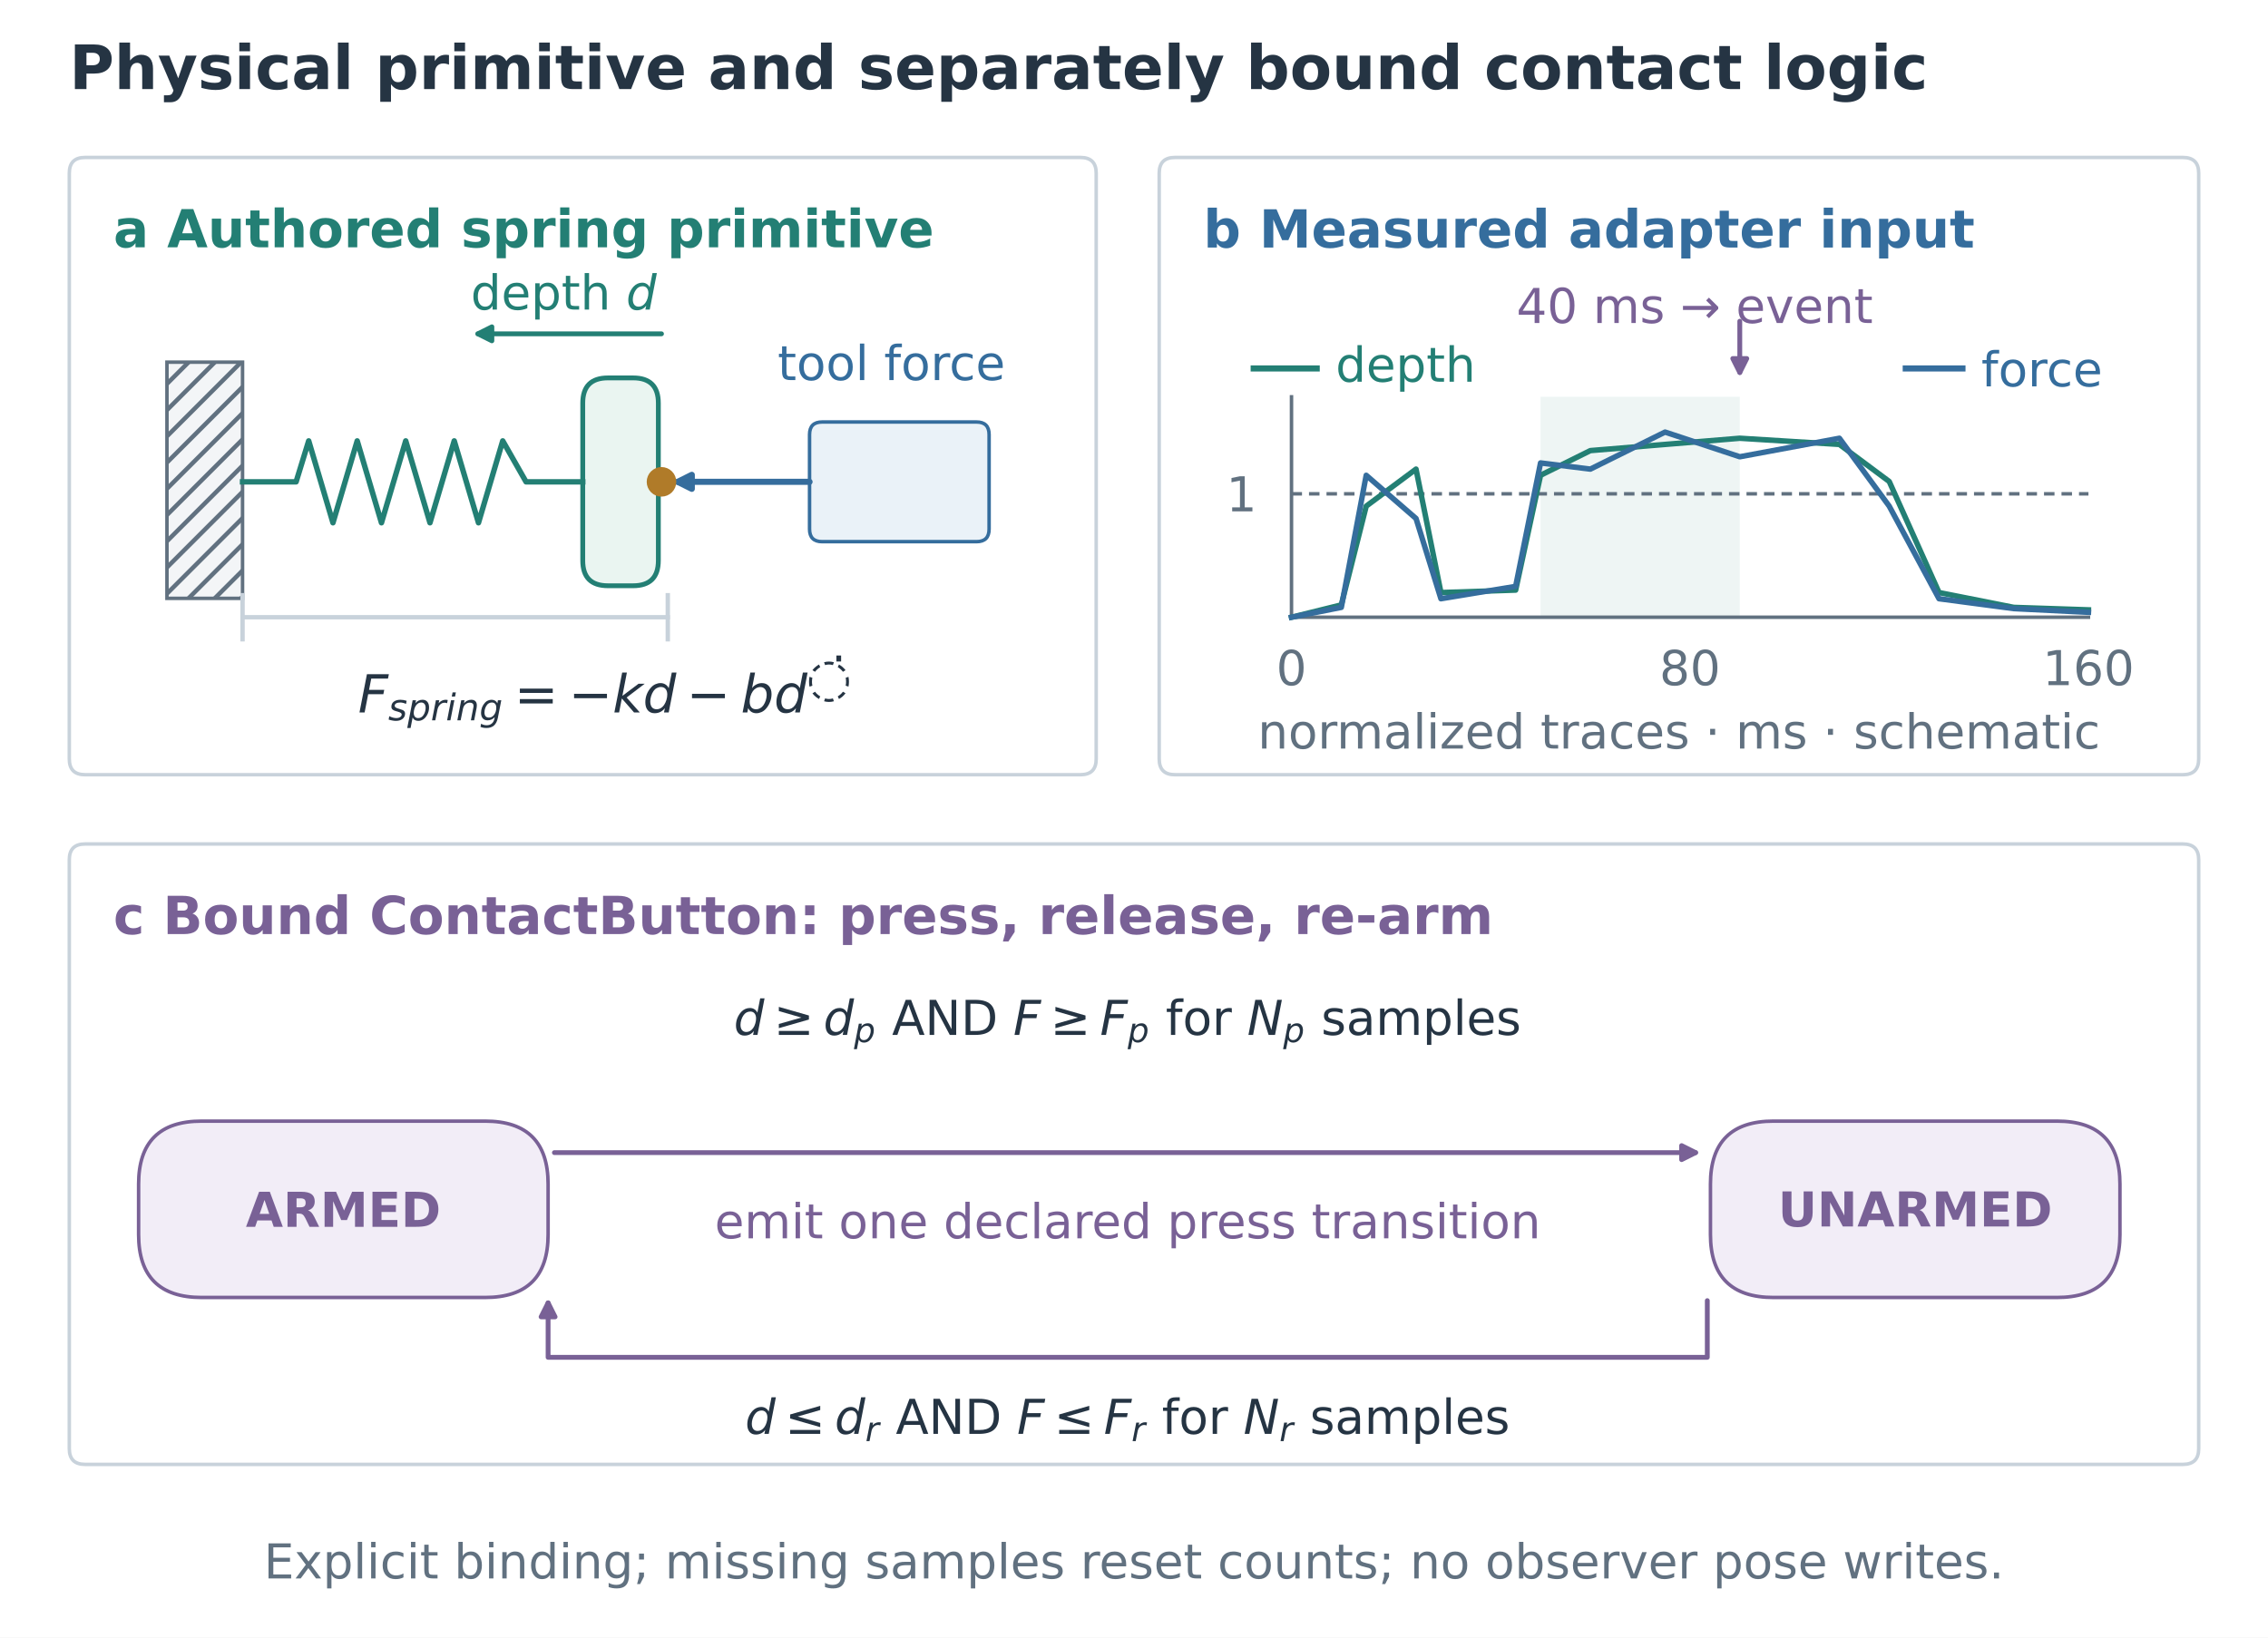
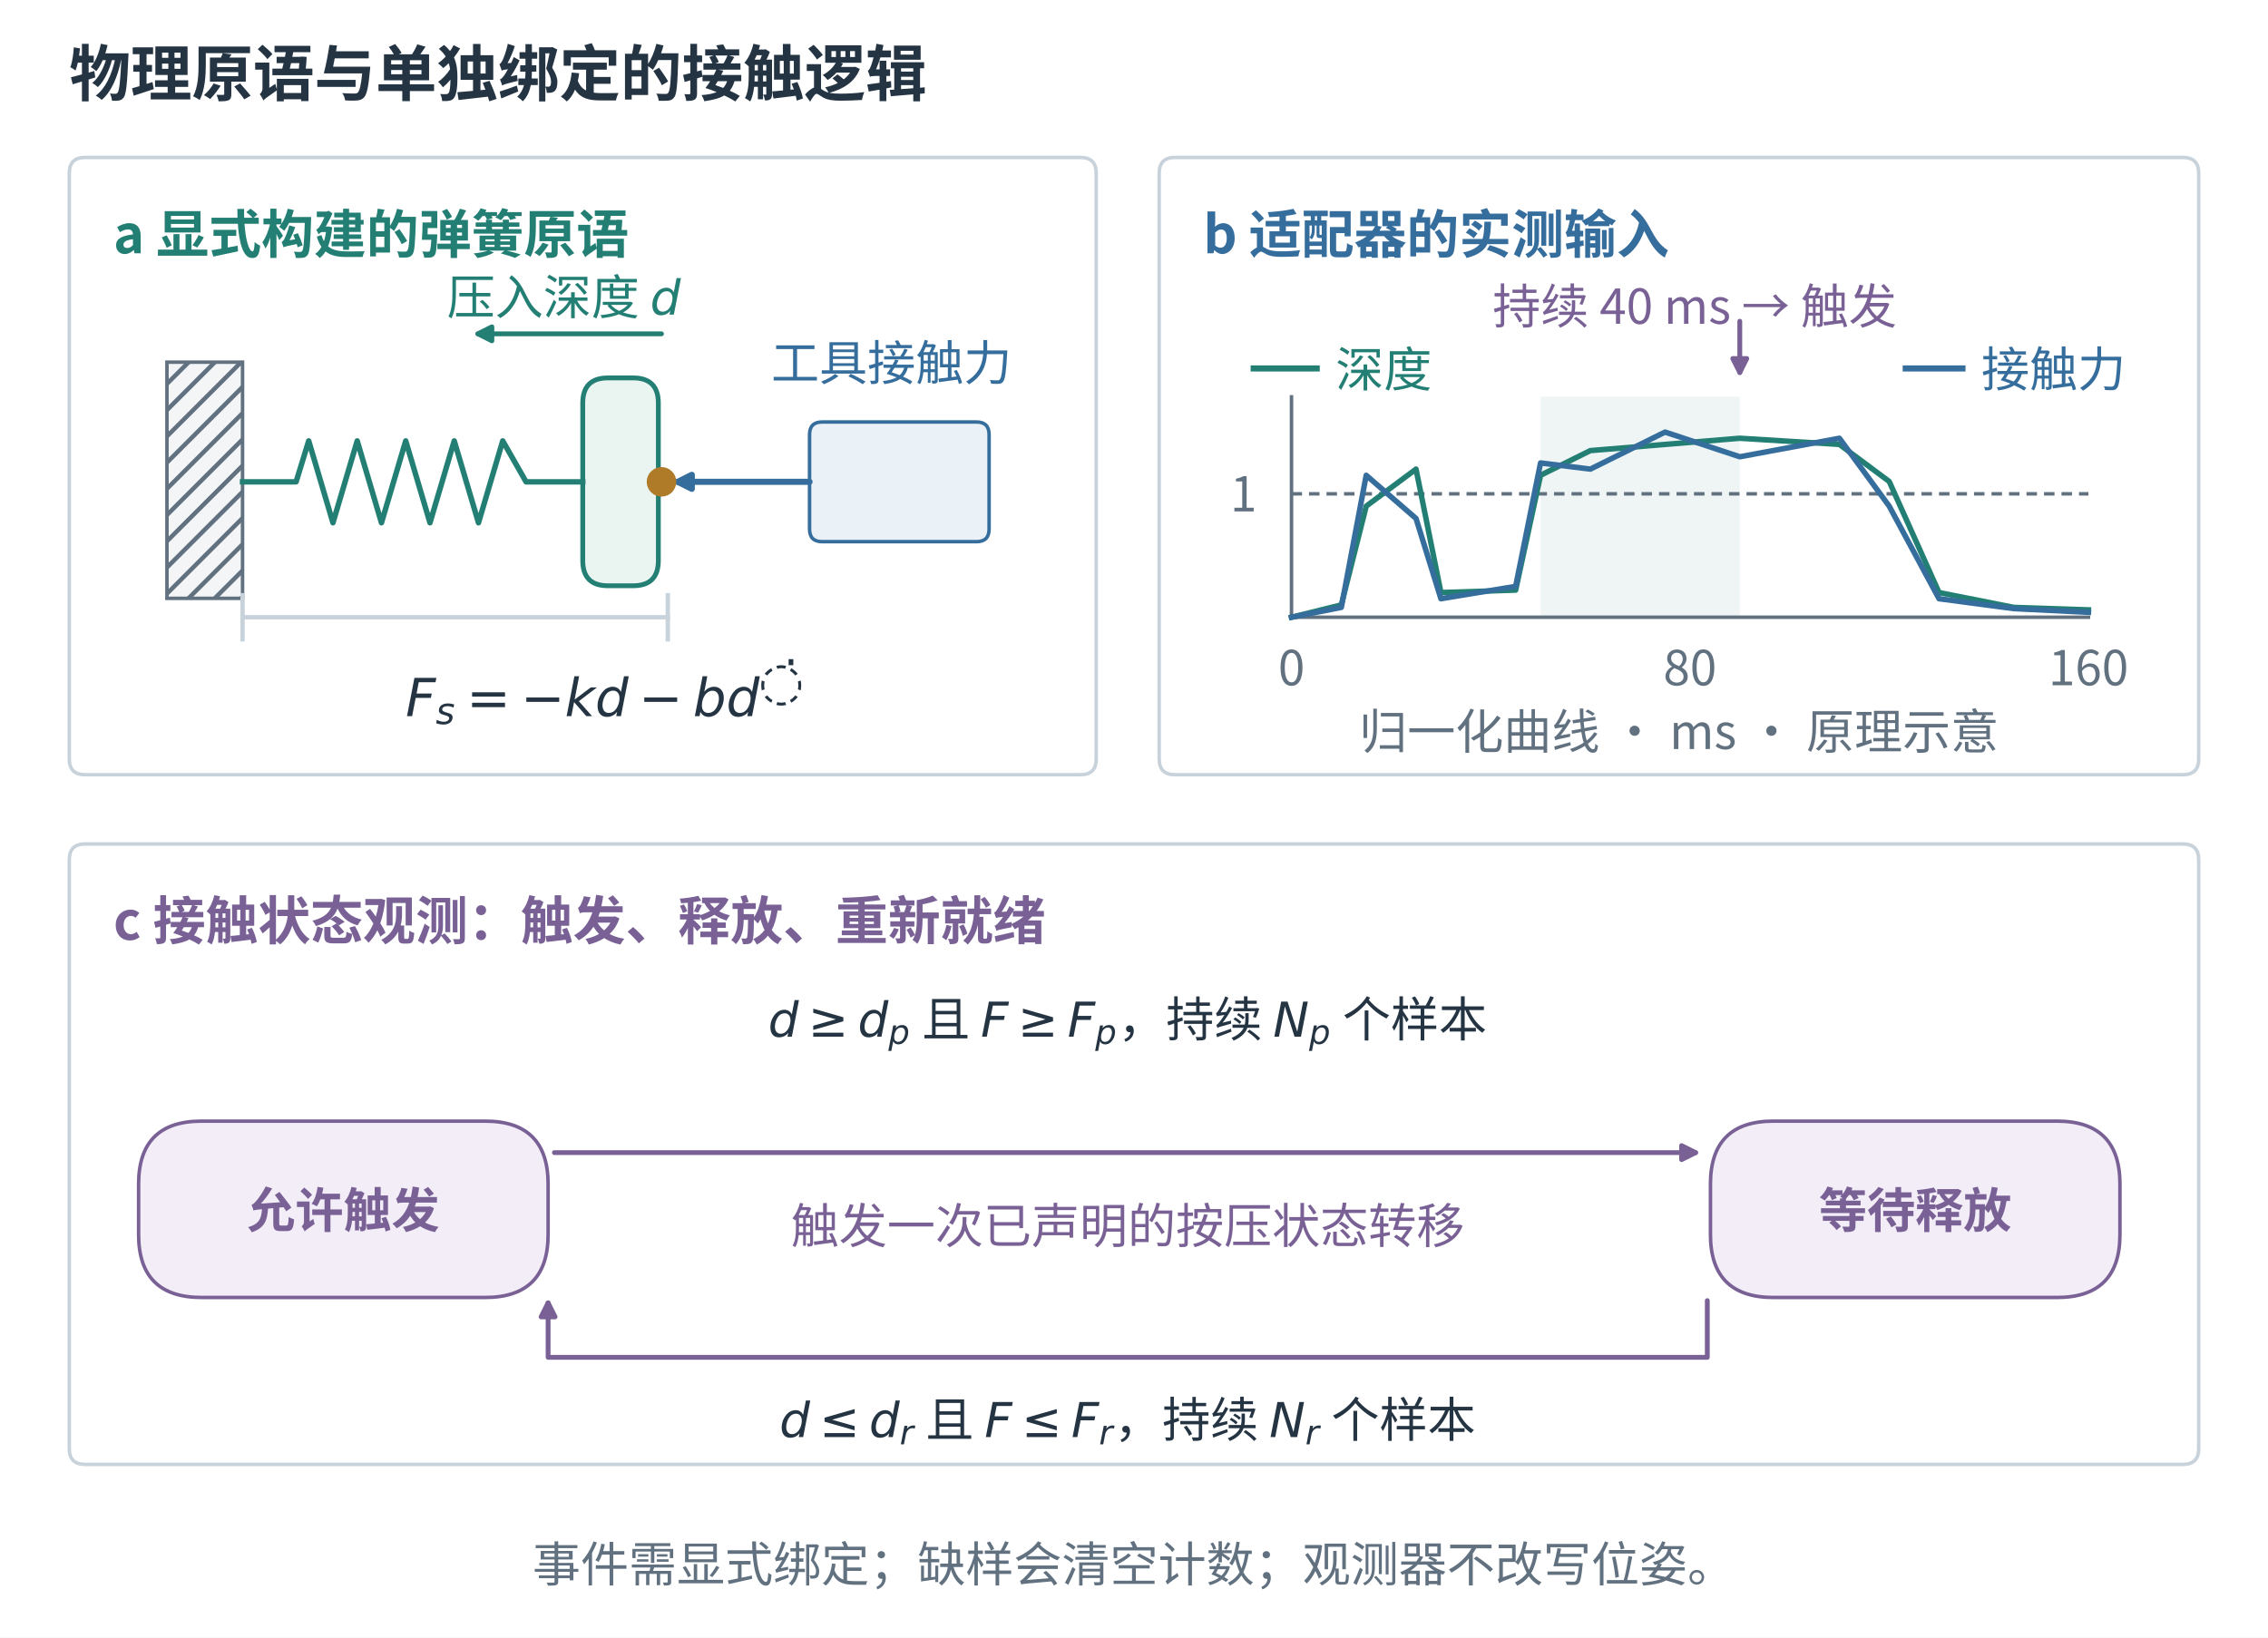
<svg xmlns="http://www.w3.org/2000/svg" width="518.4pt" height="374.4pt" viewBox="0 0 518.4 374.4" version="1.1">
  <defs>
    <style type="text/css">*{stroke-linejoin: round; stroke-linecap: butt}</style>
  </defs>
  <g id="figure_1">
    <g id="patch_1">
      <path d="M 0 374.4 L 518.4 374.4 L 518.4 0 L 0 0 z " style="fill: #ffffff" />
    </g>
    <g id="axes_1">
      <g id="patch_2">
        <path d="M 19.44 177.12 L 246.96 177.12 Q 250.56 177.12 250.56 173.52 L 250.56 39.6 Q 250.56 36 246.96 36 L 19.44 36 Q 15.84 36 15.84 39.6 L 15.84 173.52 Q 15.84 177.12 19.44 177.12 z " clip-path="url(#pab7b0f6d54)" style="fill: #ffffff; stroke: #c8d2db; stroke-width: 0.8; stroke-linejoin: miter" />
      </g>
      <g id="patch_3">
        <path d="M 268.56 177.12 L 498.96 177.12 Q 502.56 177.12 502.56 173.52 L 502.56 39.6 Q 502.56 36 498.96 36 L 268.56 36 Q 264.96 36 264.96 39.6 L 264.96 173.52 Q 264.96 177.12 268.56 177.12 z " clip-path="url(#pab7b0f6d54)" style="fill: #ffffff; stroke: #c8d2db; stroke-width: 0.8; stroke-linejoin: miter" />
      </g>
      <g id="patch_4">
        <path d="M 19.44 334.8 L 498.96 334.8 Q 502.56 334.8 502.56 331.2 L 502.56 196.56 Q 502.56 192.96 498.96 192.96 L 19.44 192.96 Q 15.84 192.96 15.84 196.56 L 15.84 331.2 Q 15.84 334.8 19.44 334.8 z " clip-path="url(#pab7b0f6d54)" style="fill: #ffffff; stroke: #c8d2db; stroke-width: 0.8; stroke-linejoin: miter" />
      </g>
      <g id="patch_5">
        <path d="M 38.16 136.8 L 55.44 136.8 L 55.44 82.8 L 38.16 82.8 z " clip-path="url(#pab7b0f6d54)" style="fill: url(#h1be6b06f70); stroke: #617180; stroke-width: 0.8; stroke-linejoin: miter" />
      </g>
      <g id="patch_6">
        <path d="M 138.96 133.92 L 144.72 133.92 Q 150.48 133.92 150.48 128.16 L 150.48 92.16 Q 150.48 86.4 144.72 86.4 L 138.96 86.4 Q 133.2 86.4 133.2 92.16 L 133.2 128.16 Q 133.2 133.92 138.96 133.92 z " clip-path="url(#pab7b0f6d54)" style="fill: #eaf5f1; stroke: #237f74; stroke-width: 1.1; stroke-linejoin: miter" />
      </g>
      <g id="patch_7">
        <path d="M 187.92 123.84 L 223.2 123.84 Q 226.08 123.84 226.08 120.96 L 226.08 99.36 Q 226.08 96.48 223.2 96.48 L 187.92 96.48 Q 185.04 96.48 185.04 99.36 L 185.04 120.96 Q 185.04 123.84 187.92 123.84 z " clip-path="url(#pab7b0f6d54)" style="fill: #eaf2f8; stroke: #356d9d; stroke-width: 0.8; stroke-linejoin: miter" />
      </g>
      <g id="patch_8">
        <path d="M 46.08 296.64 L 110.88 296.64 Q 125.28 296.64 125.28 282.24 L 125.28 270.72 Q 125.28 256.32 110.88 256.32 L 46.08 256.32 Q 31.68 256.32 31.68 270.72 L 31.68 282.24 Q 31.68 296.64 46.08 296.64 z " clip-path="url(#pab7b0f6d54)" style="fill: #f2edf7; stroke: #796196; stroke-width: 0.8; stroke-linejoin: miter" />
      </g>
      <g id="patch_9">
        <path d="M 405.36 296.64 L 470.16 296.64 Q 484.56 296.64 484.56 282.24 L 484.56 270.72 Q 484.56 256.32 470.16 256.32 L 405.36 256.32 Q 390.96 256.32 390.96 270.72 L 390.96 282.24 Q 390.96 296.64 405.36 296.64 z " clip-path="url(#pab7b0f6d54)" style="fill: #f2edf7; stroke: #796196; stroke-width: 0.8; stroke-linejoin: miter" />
      </g>
      <g id="patch_10">
        <path d="M 352.125 141.12 L 397.665 141.12 L 397.665 90.72 L 352.125 90.72 z " clip-path="url(#pab7b0f6d54)" style="fill: #237f74; opacity: 0.08" />
      </g>
      <g id="line2d_1">
        <path d="M 55.44 110.16 L 67.68 110.16 L 70.56 100.8 L 76.104 119.52 L 81.648 100.8 L 87.192 119.52 L 92.736 100.8 L 98.28 119.52 L 103.824 100.8 L 109.368 119.52 L 114.912 100.8 L 120.24 110.16 L 133.2 110.16 " clip-path="url(#pab7b0f6d54)" style="fill: none; stroke: #237f74; stroke-width: 1.25; stroke-linecap: square" />
      </g>
      <g id="line2d_2">
        <path d="M 55.44 141.12 L 152.64 141.12 " clip-path="url(#pab7b0f6d54)" style="fill: none; stroke: #c8d2db; stroke-linecap: square" />
      </g>
      <g id="line2d_3">
        <path d="M 55.44 146.16 L 55.44 136.08 " clip-path="url(#pab7b0f6d54)" style="fill: none; stroke: #c8d2db; stroke-linecap: square" />
      </g>
      <g id="line2d_4">
        <path d="M 152.64 146.16 L 152.64 136.08 " clip-path="url(#pab7b0f6d54)" style="fill: none; stroke: #c8d2db; stroke-linecap: square" />
      </g>
      <g id="line2d_5">
        <path d="M 295.2 141.12 L 477.36 141.12 " clip-path="url(#pab7b0f6d54)" style="fill: none; stroke: #617180; stroke-width: 0.8; stroke-linecap: square" />
      </g>
      <g id="line2d_6">
        <path d="M 295.2 141.12 L 295.2 90.72 " clip-path="url(#pab7b0f6d54)" style="fill: none; stroke: #617180; stroke-width: 0.8; stroke-linecap: square" />
      </g>
      <g id="line2d_7">
        <path d="M 295.2 112.896 L 477.36 112.896 " clip-path="url(#pab7b0f6d54)" style="fill: none; stroke-dasharray: 2.4,1.6; stroke-dashoffset: 0; stroke: #617180; stroke-width: 0.8" />
      </g>
      <g id="line2d_8">
        <path d="M 286.56 84.24 L 300.96 84.24 " clip-path="url(#pab7b0f6d54)" style="fill: none; stroke: #237f74; stroke-width: 1.4; stroke-linecap: square" />
      </g>
      <g id="line2d_9">
        <path d="M 435.6 84.24 L 448.56 84.24 " clip-path="url(#pab7b0f6d54)" style="fill: none; stroke: #356d9d; stroke-width: 1.4; stroke-linecap: square" />
      </g>
      <g id="patch_11">
        <path d="M 151.2 76.32 L 109.23 76.32 " clip-path="url(#pab7b0f6d54)" style="fill: none; stroke: #237f74; stroke-width: 1.1; stroke-linecap: round" />
        <path d="M 112.43 77.92 L 109.23 76.32 L 112.43 74.72 z " clip-path="url(#pab7b0f6d54)" style="fill: #237f74; stroke: #237f74; stroke-width: 1.1; stroke-linecap: round" />
      </g>
      <g id="patch_12">
        <path d="M 185.04 110.16 L 154.925 110.16 " clip-path="url(#pab7b0f6d54)" style="fill: none; stroke: #356d9d; stroke-width: 1.4; stroke-linecap: round" />
        <path d="M 158.125 111.76 L 154.925 110.16 L 158.125 108.56 z " clip-path="url(#pab7b0f6d54)" style="fill: #356d9d; stroke: #356d9d; stroke-width: 1.4; stroke-linecap: round" />
      </g>
      <g id="patch_13">
        <path d="M 397.665 73.44 L 397.665 85.17 " clip-path="url(#pab7b0f6d54)" style="fill: none; stroke: #796196; stroke-width: 1.1; stroke-linecap: round" />
        <path d="M 399.265 81.97 L 397.665 85.17 L 396.065 81.97 z " clip-path="url(#pab7b0f6d54)" style="fill: #796196; stroke: #796196; stroke-width: 1.1; stroke-linecap: round" />
      </g>
      <g id="patch_14">
        <path d="M 126.72 263.52 L 387.57 263.52 " clip-path="url(#pab7b0f6d54)" style="fill: none; stroke: #796196; stroke-width: 1.1; stroke-linecap: round" />
        <path d="M 384.37 261.92 L 387.57 263.52 L 384.37 265.12 z " clip-path="url(#pab7b0f6d54)" style="fill: #796196; stroke: #796196; stroke-width: 1.1; stroke-linecap: round" />
      </g>
      <g id="patch_15">
        <path d="M 390.24 297.36 L 390.24 310.32 L 125.28 310.32 L 125.28 297.87 " clip-path="url(#pab7b0f6d54)" style="fill: none; stroke: #796196; stroke-width: 1.1; stroke-linecap: round" />
        <path d="M 123.68 301.07 L 125.28 297.87 L 126.88 301.07 z " clip-path="url(#pab7b0f6d54)" style="fill: #796196; stroke: #796196; stroke-width: 1.1; stroke-linecap: round" />
      </g>
      <g id="line2d_10">
        <path d="M 295.2 141.12 L 306.585 138.298 L 312.277 115.718 L 323.663 107.251 L 329.355 135.475 L 346.433 134.911 L 352.125 108.662 L 363.51 103.018 L 380.587 101.606 L 397.665 100.195 L 420.435 101.606 L 431.82 110.074 L 443.205 135.475 L 460.283 138.862 L 477.36 139.427 " clip-path="url(#pab7b0f6d54)" style="fill: none; stroke: #237f74; stroke-width: 1.25; stroke-linecap: square" />
      </g>
      <g id="line2d_11">
        <path d="M 295.2 141.12 L 306.585 138.862 L 312.277 108.662 L 323.663 118.541 L 329.355 136.886 L 346.433 134.064 L 352.125 105.84 L 363.51 107.251 L 380.587 98.784 L 397.665 104.429 L 420.435 100.195 L 431.82 115.718 L 443.205 136.886 L 460.283 139.144 L 477.36 139.991 " clip-path="url(#pab7b0f6d54)" style="fill: none; stroke: #356d9d; stroke-width: 1.25; stroke-linecap: square" />
      </g>
      <g id="patch_16">
        <path d="M 151.2 113.04 C 151.964 113.04 152.696 112.737 153.236 112.196 C 153.777 111.656 154.08 110.924 154.08 110.16 C 154.08 109.396 153.777 108.664 153.236 108.124 C 152.696 107.583 151.964 107.28 151.2 107.28 C 150.436 107.28 149.704 107.583 149.164 108.124 C 148.623 108.664 148.32 109.396 148.32 110.16 C 148.32 110.924 148.623 111.656 149.164 112.196 C 149.704 112.737 150.436 113.04 151.2 113.04 z " clip-path="url(#pab7b0f6d54)" style="fill: #b07b29; stroke: #b07b29; stroke-linejoin: miter" />
      </g>
      <g id="text_1">
-         <text style="font-weight: 700; font-size: 14px; font-family: 'DejaVu Sans'; text-anchor: start; fill: #253443" x="15.84" y="20.368" transform="rotate(-0 15.84 20.36844)">Physical primitive and separately bound contact logic</text>
+         <text style="font-weight: 700; font-size: 14px; font-family: 'Noto Sans CJK SC', 'DejaVu Sans'; text-anchor: start; fill: #253443" x="15.84" y="21.915" transform="rotate(-0 15.84 21.915)">物理原语与单独绑定的接触逻辑</text>
      </g>
      <g id="text_2">
-         <text style="font-size: 11px; font-family: 'DejaVu Sans'; text-anchor: middle; fill: #617180" x="259.2" y="360.875" transform="rotate(-0 259.2 360.8753)">Explicit binding; missing samples reset counts; no observer pose writes.</text>
+         <text style="font-size: 11px; font-family: 'Noto Sans CJK SC', 'DejaVu Sans'; text-anchor: middle; fill: #617180" x="259.2" y="361.614" transform="rotate(-0 259.2 361.6135)">事件需显式绑定；缺样会清空计数；观测器不改写位姿。</text>
      </g>
      <g id="text_3">
-         <text style="font-weight: 700; font-size: 12px; font-family: 'DejaVu Sans'; text-anchor: start; fill: #237f74" x="25.92" y="56.544" transform="rotate(-0 25.92 56.54438)">a  Authored spring primitive</text>
+         <text style="font-weight: 700; font-size: 12px; font-family: 'Noto Sans CJK SC', 'DejaVu Sans'; text-anchor: start; fill: #237f74" x="25.92" y="57.912" transform="rotate(-0 25.92 57.91219)">a  显式构建的弹簧原语</text>
      </g>
      <g id="text_4">
-         <text style="font-weight: 700; font-size: 12px; font-family: 'DejaVu Sans'; text-anchor: start; fill: #356d9d" x="275.04" y="56.591" transform="rotate(-0 275.04 56.59125)">b  Measured adapter input</text>
+         <text style="font-weight: 700; font-size: 12px; font-family: 'Noto Sans CJK SC', 'DejaVu Sans'; text-anchor: start; fill: #356d9d" x="275.04" y="57.912" transform="rotate(-0 275.04 57.91219)">b  适配器的实测输入</text>
      </g>
      <g id="text_5">
-         <text style="font-weight: 700; font-size: 12px; font-family: 'DejaVu Sans'; text-anchor: start; fill: #796196" x="25.92" y="213.551" transform="rotate(-0 25.92 213.5513)">c  Bound ContactButton: press, release, re-arm</text>
+         <text style="font-weight: 700; font-size: 12px; font-family: 'Noto Sans CJK SC', 'DejaVu Sans'; text-anchor: start; fill: #796196" x="25.92" y="214.848" transform="rotate(-0 25.92 214.8478)">c  接触状态观测：触发、释放、重新就绪</text>
      </g>
      <g id="text_6">
-         <g style="fill: #237f74" transform="translate(107.595 71.425)">
-           <text>
-             <tspan x="0" y="-0.641" style="font-size: 11px; font-family: 'DejaVu Sans'; fill: #237f74">d</tspan>
-             <tspan x="6.982" y="-0.641" style="font-size: 11px; font-family: 'DejaVu Sans'; fill: #237f74">e</tspan>
-             <tspan x="13.75" y="-0.641" style="font-size: 11px; font-family: 'DejaVu Sans'; fill: #237f74">p</tspan>
-             <tspan x="20.732" y="-0.641" style="font-size: 11px; font-family: 'DejaVu Sans'; fill: #237f74">t</tspan>
-             <tspan x="25.045" y="-0.641" style="font-size: 11px; font-family: 'DejaVu Sans'; fill: #237f74">h</tspan>
-             <tspan x="32.017" y="-0.641" style="font-size: 11px; font-family: 'DejaVu Sans'; fill: #237f74"> </tspan>
-             <tspan x="35.514" y="-0.641" style="font-style: oblique; font-size: 11px; font-family: 'DejaVu Sans'; fill: #237f74">d</tspan>
+         <g style="fill: #237f74" transform="translate(102.15 72.635)">
+           <text>
+             <tspan x="0" y="-0.703" style="font-size: 11px; font-family: 'Noto Sans CJK SC'; fill: #237f74">压</tspan>
+             <tspan x="11" y="-0.703" style="font-size: 11px; font-family: 'Noto Sans CJK SC'; fill: #237f74">入</tspan>
+             <tspan x="22" y="-0.703" style="font-size: 11px; font-family: 'Noto Sans CJK SC'; fill: #237f74">深</tspan>
+             <tspan x="33" y="-0.703" style="font-size: 11px; font-family: 'Noto Sans CJK SC'; fill: #237f74">度</tspan>
+             <tspan x="44" y="-0.703" style="font-size: 11px; font-family: 'Noto Sans CJK SC'; fill: #237f74"> </tspan>
+             <tspan x="46.464" y="-0.703" style="font-style: oblique; font-size: 11px; font-family: 'DejaVu Sans'; fill: #237f74">d</tspan>
          </text>
        </g>
      </g>
      <g id="text_7">
-         <text style="font-size: 11px; font-family: 'DejaVu Sans'; text-anchor: middle; fill: #356d9d" x="203.76" y="86.901" transform="rotate(-0 203.76 86.90094)">tool force</text>
+         <text style="font-size: 11px; font-family: 'Noto Sans CJK SC', 'DejaVu Sans'; text-anchor: middle; fill: #356d9d" x="203.76" y="86.963" transform="rotate(-0 203.76 86.96281)">工具接触力</text>
      </g>
      <g id="text_8">
-         <g style="fill: #253443" transform="translate(81.84 163.86)">
+         <g style="fill: #253443" transform="translate(92.7 164.7)">
          <text>
            <tspan x="0" y="-0.969" style="font-style: oblique; font-size: 12px; font-family: 'DejaVu Sans'; fill: #253443">F</tspan>
-             <tspan x="58.167" y="-0.969" style="font-style: oblique; font-size: 12px; font-family: 'DejaVu Sans'; fill: #253443">k</tspan>
-             <tspan x="65.116" y="-0.969" style="font-style: oblique; font-size: 12px; font-family: 'DejaVu Sans'; fill: #253443">d</tspan>
-             <tspan x="87.464" y="-0.969" style="font-style: oblique; font-size: 12px; font-family: 'DejaVu Sans'; fill: #253443">b</tspan>
-             <tspan x="95.081" y="-0.969" style="font-style: oblique; font-size: 12px; font-family: 'DejaVu Sans'; fill: #253443">d</tspan>
+             <tspan x="36.392" y="-0.969" style="font-style: oblique; font-size: 12px; font-family: 'DejaVu Sans'; fill: #253443">k</tspan>
+             <tspan x="43.341" y="-0.969" style="font-style: oblique; font-size: 12px; font-family: 'DejaVu Sans'; fill: #253443">d</tspan>
+             <tspan x="65.689" y="-0.969" style="font-style: oblique; font-size: 12px; font-family: 'DejaVu Sans'; fill: #253443">b</tspan>
+             <tspan x="73.306" y="-0.969" style="font-style: oblique; font-size: 12px; font-family: 'DejaVu Sans'; fill: #253443">d</tspan>
            <tspan x="6.902" y="0.831" style="font-style: oblique; font-size: 8.4px; font-family: 'DejaVu Sans'; fill: #253443">s</tspan>
-             <tspan x="11.279" y="0.831" style="font-style: oblique; font-size: 8.4px; font-family: 'DejaVu Sans'; fill: #253443">p</tspan>
-             <tspan x="16.611" y="0.831" style="font-style: oblique; font-size: 8.4px; font-family: 'DejaVu Sans'; fill: #253443">r</tspan>
-             <tspan x="20.064" y="0.831" style="font-style: oblique; font-size: 8.4px; font-family: 'DejaVu Sans'; fill: #253443">i</tspan>
-             <tspan x="22.398" y="0.831" style="font-style: oblique; font-size: 8.4px; font-family: 'DejaVu Sans'; fill: #253443">n</tspan>
-             <tspan x="27.722" y="0.831" style="font-style: oblique; font-size: 8.4px; font-family: 'DejaVu Sans'; fill: #253443">g</tspan>
-             <tspan x="35.72" y="-0.969" style="font-size: 12px; font-family: 'DejaVu Sans'; fill: #253443">=</tspan>
-             <tspan x="48.112" y="-0.969" style="font-size: 12px; font-family: 'DejaVu Sans'; fill: #253443">−</tspan>
-             <tspan x="75.071" y="-0.969" style="font-size: 12px; font-family: 'DejaVu Sans'; fill: #253443">−</tspan>
-             <tspan x="102.409" y="-4.875" style="font-size: 12px; font-family: 'DejaVu Sans'; fill: #253443">̇</tspan>
+             <tspan x="13.945" y="-0.969" style="font-size: 12px; font-family: 'DejaVu Sans'; fill: #253443">=</tspan>
+             <tspan x="26.337" y="-0.969" style="font-size: 12px; font-family: 'DejaVu Sans'; fill: #253443">−</tspan>
+             <tspan x="53.296" y="-0.969" style="font-size: 12px; font-family: 'DejaVu Sans'; fill: #253443">−</tspan>
+             <tspan x="80.634" y="-4.875" style="font-size: 12px; font-family: 'DejaVu Sans'; fill: #253443">̇</tspan>
          </text>
        </g>
      </g>
      <g id="text_9">
-         <text style="font-size: 11px; font-family: 'DejaVu Sans'; text-anchor: end; fill: #617180" x="287.28" y="116.906" transform="rotate(-0 287.28 116.9058)">1</text>
+         <text style="font-size: 11px; font-family: 'Noto Sans CJK SC', 'DejaVu Sans'; text-anchor: end; fill: #617180" x="287.28" y="116.927" transform="rotate(-0 287.28 116.9273)">1</text>
      </g>
      <g id="text_10">
-         <text style="font-size: 11px; font-family: 'DejaVu Sans'; text-anchor: middle; fill: #617180" x="295.2" y="156.644" transform="rotate(-0 295.2 156.6438)">0</text>
+         <text style="font-size: 11px; font-family: 'Noto Sans CJK SC', 'DejaVu Sans'; text-anchor: middle; fill: #617180" x="295.2" y="156.671" transform="rotate(-0 295.2 156.6713)">0</text>
      </g>
      <g id="text_11">
-         <text style="font-size: 11px; font-family: 'DejaVu Sans'; text-anchor: middle; fill: #617180" x="386.28" y="156.644" transform="rotate(-0 386.28 156.6438)">80</text>
+         <text style="font-size: 11px; font-family: 'Noto Sans CJK SC', 'DejaVu Sans'; text-anchor: middle; fill: #617180" x="386.28" y="156.671" transform="rotate(-0 386.28 156.6713)">80</text>
      </g>
      <g id="text_12">
-         <text style="font-size: 11px; font-family: 'DejaVu Sans'; text-anchor: middle; fill: #617180" x="477.36" y="156.644" transform="rotate(-0 477.36 156.6438)">160</text>
+         <text style="font-size: 11px; font-family: 'Noto Sans CJK SC', 'DejaVu Sans'; text-anchor: middle; fill: #617180" x="477.36" y="156.671" transform="rotate(-0 477.36 156.6713)">160</text>
      </g>
      <g id="text_13">
-         <text style="font-size: 11px; font-family: 'DejaVu Sans'; text-anchor: middle; fill: #796196" x="387.36" y="73.844" transform="rotate(-0 387.36 73.84383)">40 ms → event</text>
+         <text style="font-size: 11px; font-family: 'Noto Sans CJK SC', 'DejaVu Sans'; text-anchor: middle; fill: #796196" x="387.36" y="74.026" transform="rotate(-0 387.36 74.02602)">持续 40 ms → 触发</text>
      </g>
      <g id="text_14">
-         <text style="font-size: 11px; font-family: 'DejaVu Sans'; text-anchor: middle; fill: #617180" x="383.76" y="171.141" transform="rotate(-0 383.76 171.1409)">normalized traces · ms · schematic</text>
+         <text style="font-size: 11px; font-family: 'Noto Sans CJK SC', 'DejaVu Sans'; text-anchor: middle; fill: #617180" x="383.76" y="171.248" transform="rotate(-0 383.76 171.2475)">归一化曲线 · ms · 原理示意</text>
      </g>
      <g id="text_15">
-         <text style="font-size: 11px; font-family: 'DejaVu Sans'; text-anchor: start; fill: #237f74" x="305.28" y="87.275" transform="rotate(-0 305.28 87.27531)">depth</text>
+         <text style="font-size: 11px; font-family: 'Noto Sans CJK SC', 'DejaVu Sans'; text-anchor: start; fill: #237f74" x="305.28" y="88.448" transform="rotate(-0 305.28 88.4475)">深度</text>
      </g>
      <g id="text_16">
-         <text style="font-size: 11px; font-family: 'DejaVu Sans'; text-anchor: start; fill: #356d9d" x="452.88" y="88.341" transform="rotate(-0 452.88 88.34094)">force</text>
+         <text style="font-size: 11px; font-family: 'Noto Sans CJK SC', 'DejaVu Sans'; text-anchor: start; fill: #356d9d" x="452.88" y="88.403" transform="rotate(-0 452.88 88.40281)">接触力</text>
      </g>
      <g id="text_17">
-         <text style="font-weight: 700; font-size: 11px; font-family: 'DejaVu Sans'; text-anchor: middle; fill: #796196" x="78.48" y="280.49" transform="rotate(-0 78.48 280.4898)">ARMED</text>
+         <text style="font-weight: 700; font-size: 11px; font-family: 'Noto Sans CJK SC', 'DejaVu Sans'; text-anchor: middle; fill: #796196" x="78.48" y="280.693" transform="rotate(-0 78.48 280.6927)">允许触发</text>
      </g>
      <g id="text_18">
-         <text style="font-weight: 700; font-size: 11px; font-family: 'DejaVu Sans'; text-anchor: middle; fill: #796196" x="437.76" y="280.412" transform="rotate(-0 437.76 280.4116)">UNARMED</text>
+         <text style="font-weight: 700; font-size: 11px; font-family: 'Noto Sans CJK SC', 'DejaVu Sans'; text-anchor: middle; fill: #796196" x="437.76" y="280.693" transform="rotate(-0 437.76 280.6927)">等待释放</text>
      </g>
      <g id="text_19">
-         <g style="fill: #253443" transform="translate(167.725 237.25)">
-           <text>
-             <tspan x="0" y="-0.641" style="font-style: oblique; font-size: 11px; font-family: 'DejaVu Sans'; fill: #253443">d</tspan>
-             <tspan x="20.485" y="-0.641" style="font-style: oblique; font-size: 11px; font-family: 'DejaVu Sans'; fill: #253443">d</tspan>
-             <tspan x="63.873" y="-0.641" style="font-style: oblique; font-size: 11px; font-family: 'DejaVu Sans'; fill: #253443">F</tspan>
-             <tspan x="83.703" y="-0.641" style="font-style: oblique; font-size: 11px; font-family: 'DejaVu Sans'; fill: #253443">F</tspan>
-             <tspan x="117.337" y="-0.641" style="font-style: oblique; font-size: 11px; font-family: 'DejaVu Sans'; fill: #253443">N</tspan>
-             <tspan x="9.125" y="-0.641" style="font-size: 11px; font-family: 'DejaVu Sans'; fill: #253443">≥</tspan>
-             <tspan x="32.656" y="-0.641" style="font-size: 11px; font-family: 'DejaVu Sans'; fill: #253443"> </tspan>
-             <tspan x="36.153" y="-0.641" style="font-size: 11px; font-family: 'DejaVu Sans'; fill: #253443">A</tspan>
-             <tspan x="43.678" y="-0.641" style="font-size: 11px; font-family: 'DejaVu Sans'; fill: #253443">N</tspan>
-             <tspan x="51.906" y="-0.641" style="font-size: 11px; font-family: 'DejaVu Sans'; fill: #253443">D</tspan>
-             <tspan x="60.376" y="-0.641" style="font-size: 11px; font-family: 'DejaVu Sans'; fill: #253443"> </tspan>
-             <tspan x="72.343" y="-0.641" style="font-size: 11px; font-family: 'DejaVu Sans'; fill: #253443">≥</tspan>
-             <tspan x="95.219" y="-0.641" style="font-size: 11px; font-family: 'DejaVu Sans'; fill: #253443"> </tspan>
-             <tspan x="98.715" y="-0.641" style="font-size: 11px; font-family: 'DejaVu Sans'; fill: #253443">f</tspan>
-             <tspan x="102.588" y="-0.641" style="font-size: 11px; font-family: 'DejaVu Sans'; fill: #253443">o</tspan>
-             <tspan x="109.318" y="-0.641" style="font-size: 11px; font-family: 'DejaVu Sans'; fill: #253443">r</tspan>
-             <tspan x="113.84" y="-0.641" style="font-size: 11px; font-family: 'DejaVu Sans'; fill: #253443"> </tspan>
-             <tspan x="130.754" y="-0.641" style="font-size: 11px; font-family: 'DejaVu Sans'; fill: #253443"> </tspan>
-             <tspan x="134.25" y="-0.641" style="font-size: 11px; font-family: 'DejaVu Sans'; fill: #253443">s</tspan>
-             <tspan x="139.981" y="-0.641" style="font-size: 11px; font-family: 'DejaVu Sans'; fill: #253443">a</tspan>
-             <tspan x="146.722" y="-0.641" style="font-size: 11px; font-family: 'DejaVu Sans'; fill: #253443">m</tspan>
-             <tspan x="157.438" y="-0.641" style="font-size: 11px; font-family: 'DejaVu Sans'; fill: #253443">p</tspan>
-             <tspan x="164.42" y="-0.641" style="font-size: 11px; font-family: 'DejaVu Sans'; fill: #253443">l</tspan>
-             <tspan x="167.476" y="-0.641" style="font-size: 11px; font-family: 'DejaVu Sans'; fill: #253443">e</tspan>
-             <tspan x="174.244" y="-0.641" style="font-size: 11px; font-family: 'DejaVu Sans'; fill: #253443">s</tspan>
-             <tspan x="27.468" y="1.009" style="font-style: oblique; font-size: 7.7px; font-family: 'DejaVu Sans'; fill: #253443">p</tspan>
-             <tspan x="90.03" y="1.009" style="font-style: oblique; font-size: 7.7px; font-family: 'DejaVu Sans'; fill: #253443">p</tspan>
-             <tspan x="125.565" y="1.009" style="font-style: oblique; font-size: 7.7px; font-family: 'DejaVu Sans'; fill: #253443">p</tspan>
+         <g style="fill: #253443" transform="translate(175.59 237.745)">
+           <text>
+             <tspan x="0" y="-0.734" style="font-style: oblique; font-size: 11px; font-family: 'DejaVu Sans'; fill: #253443">d</tspan>
+             <tspan x="20.485" y="-0.734" style="font-style: oblique; font-size: 11px; font-family: 'DejaVu Sans'; fill: #253443">d</tspan>
+             <tspan x="48.584" y="-0.734" style="font-style: oblique; font-size: 11px; font-family: 'DejaVu Sans'; fill: #253443">F</tspan>
+             <tspan x="68.414" y="-0.734" style="font-style: oblique; font-size: 11px; font-family: 'DejaVu Sans'; fill: #253443">F</tspan>
+             <tspan x="115.394" y="-0.734" style="font-style: oblique; font-size: 11px; font-family: 'DejaVu Sans'; fill: #253443">N</tspan>
+             <tspan x="9.125" y="-0.734" style="font-size: 11px; font-family: 'DejaVu Sans'; fill: #253443">≥</tspan>
+             <tspan x="57.054" y="-0.734" style="font-size: 11px; font-family: 'DejaVu Sans'; fill: #253443">≥</tspan>
+             <tspan x="27.468" y="0.916" style="font-style: oblique; font-size: 7.7px; font-family: 'DejaVu Sans'; fill: #253443">p</tspan>
+             <tspan x="74.741" y="0.916" style="font-style: oblique; font-size: 7.7px; font-family: 'DejaVu Sans'; fill: #253443">p</tspan>
+             <tspan x="123.622" y="0.916" style="font-style: oblique; font-size: 7.7px; font-family: 'DejaVu Sans'; fill: #253443">p</tspan>
+             <tspan x="32.656" y="-0.734" style="font-size: 11px; font-family: 'Noto Sans CJK SC'; fill: #253443"> </tspan>
+             <tspan x="35.12" y="-0.734" style="font-size: 11px; font-family: 'Noto Sans CJK SC'; fill: #253443">且</tspan>
+             <tspan x="46.12" y="-0.734" style="font-size: 11px; font-family: 'Noto Sans CJK SC'; fill: #253443"> </tspan>
+             <tspan x="79.93" y="-0.734" style="font-size: 11px; font-family: 'Noto Sans CJK SC'; fill: #253443">，</tspan>
+             <tspan x="90.93" y="-0.734" style="font-size: 11px; font-family: 'Noto Sans CJK SC'; fill: #253443">持</tspan>
+             <tspan x="101.93" y="-0.734" style="font-size: 11px; font-family: 'Noto Sans CJK SC'; fill: #253443">续</tspan>
+             <tspan x="112.93" y="-0.734" style="font-size: 11px; font-family: 'Noto Sans CJK SC'; fill: #253443"> </tspan>
+             <tspan x="128.811" y="-0.734" style="font-size: 11px; font-family: 'Noto Sans CJK SC'; fill: #253443"> </tspan>
+             <tspan x="131.275" y="-0.734" style="font-size: 11px; font-family: 'Noto Sans CJK SC'; fill: #253443">个</tspan>
+             <tspan x="142.275" y="-0.734" style="font-size: 11px; font-family: 'Noto Sans CJK SC'; fill: #253443">样</tspan>
+             <tspan x="153.274" y="-0.734" style="font-size: 11px; font-family: 'Noto Sans CJK SC'; fill: #253443">本</tspan>
          </text>
        </g>
      </g>
      <g id="text_20">
-         <text style="font-size: 11px; font-family: 'DejaVu Sans'; text-anchor: middle; fill: #796196" x="257.76" y="283.115" transform="rotate(-0 257.76 283.1153)">emit one declared press transition</text>
+         <text style="font-size: 11px; font-family: 'Noto Sans CJK SC', 'DejaVu Sans'; text-anchor: middle; fill: #796196" x="257.76" y="284.249" transform="rotate(-0 257.76 284.2488)">触发一次已声明的按压状态转移</text>
      </g>
      <g id="text_21">
-         <g style="fill: #253443" transform="translate(170.31 328.465)">
-           <text>
-             <tspan x="0" y="-0.641" style="font-style: oblique; font-size: 11px; font-family: 'DejaVu Sans'; fill: #253443">d</tspan>
-             <tspan x="20.485" y="-0.641" style="font-style: oblique; font-size: 11px; font-family: 'DejaVu Sans'; fill: #253443">d</tspan>
-             <tspan x="62.151" y="-0.641" style="font-style: oblique; font-size: 11px; font-family: 'DejaVu Sans'; fill: #253443">F</tspan>
-             <tspan x="81.981" y="-0.641" style="font-style: oblique; font-size: 11px; font-family: 'DejaVu Sans'; fill: #253443">F</tspan>
-             <tspan x="113.893" y="-0.641" style="font-style: oblique; font-size: 11px; font-family: 'DejaVu Sans'; fill: #253443">N</tspan>
-             <tspan x="9.125" y="-0.641" style="font-size: 11px; font-family: 'DejaVu Sans'; fill: #253443">≤</tspan>
-             <tspan x="30.934" y="-0.641" style="font-size: 11px; font-family: 'DejaVu Sans'; fill: #253443"> </tspan>
-             <tspan x="34.431" y="-0.641" style="font-size: 11px; font-family: 'DejaVu Sans'; fill: #253443">A</tspan>
-             <tspan x="41.956" y="-0.641" style="font-size: 11px; font-family: 'DejaVu Sans'; fill: #253443">N</tspan>
-             <tspan x="50.184" y="-0.641" style="font-size: 11px; font-family: 'DejaVu Sans'; fill: #253443">D</tspan>
-             <tspan x="58.654" y="-0.641" style="font-size: 11px; font-family: 'DejaVu Sans'; fill: #253443"> </tspan>
-             <tspan x="70.621" y="-0.641" style="font-size: 11px; font-family: 'DejaVu Sans'; fill: #253443">≤</tspan>
-             <tspan x="91.775" y="-0.641" style="font-size: 11px; font-family: 'DejaVu Sans'; fill: #253443"> </tspan>
-             <tspan x="95.271" y="-0.641" style="font-size: 11px; font-family: 'DejaVu Sans'; fill: #253443">f</tspan>
-             <tspan x="99.144" y="-0.641" style="font-size: 11px; font-family: 'DejaVu Sans'; fill: #253443">o</tspan>
-             <tspan x="105.874" y="-0.641" style="font-size: 11px; font-family: 'DejaVu Sans'; fill: #253443">r</tspan>
-             <tspan x="110.396" y="-0.641" style="font-size: 11px; font-family: 'DejaVu Sans'; fill: #253443"> </tspan>
-             <tspan x="125.588" y="-0.641" style="font-size: 11px; font-family: 'DejaVu Sans'; fill: #253443"> </tspan>
-             <tspan x="129.085" y="-0.641" style="font-size: 11px; font-family: 'DejaVu Sans'; fill: #253443">s</tspan>
-             <tspan x="134.816" y="-0.641" style="font-size: 11px; font-family: 'DejaVu Sans'; fill: #253443">a</tspan>
-             <tspan x="141.556" y="-0.641" style="font-size: 11px; font-family: 'DejaVu Sans'; fill: #253443">m</tspan>
-             <tspan x="152.272" y="-0.641" style="font-size: 11px; font-family: 'DejaVu Sans'; fill: #253443">p</tspan>
-             <tspan x="159.254" y="-0.641" style="font-size: 11px; font-family: 'DejaVu Sans'; fill: #253443">l</tspan>
-             <tspan x="162.31" y="-0.641" style="font-size: 11px; font-family: 'DejaVu Sans'; fill: #253443">e</tspan>
-             <tspan x="169.078" y="-0.641" style="font-size: 11px; font-family: 'DejaVu Sans'; fill: #253443">s</tspan>
-             <tspan x="27.468" y="1.009" style="font-style: oblique; font-size: 7.7px; font-family: 'DejaVu Sans'; fill: #253443">r</tspan>
-             <tspan x="88.308" y="1.009" style="font-style: oblique; font-size: 7.7px; font-family: 'DejaVu Sans'; fill: #253443">r</tspan>
-             <tspan x="122.121" y="1.009" style="font-style: oblique; font-size: 7.7px; font-family: 'DejaVu Sans'; fill: #253443">r</tspan>
+         <g style="fill: #253443" transform="translate(178.175 329.29)">
+           <text>
+             <tspan x="0" y="-0.734" style="font-style: oblique; font-size: 11px; font-family: 'DejaVu Sans'; fill: #253443">d</tspan>
+             <tspan x="20.485" y="-0.734" style="font-style: oblique; font-size: 11px; font-family: 'DejaVu Sans'; fill: #253443">d</tspan>
+             <tspan x="46.862" y="-0.734" style="font-style: oblique; font-size: 11px; font-family: 'DejaVu Sans'; fill: #253443">F</tspan>
+             <tspan x="66.692" y="-0.734" style="font-style: oblique; font-size: 11px; font-family: 'DejaVu Sans'; fill: #253443">F</tspan>
+             <tspan x="111.95" y="-0.734" style="font-style: oblique; font-size: 11px; font-family: 'DejaVu Sans'; fill: #253443">N</tspan>
+             <tspan x="9.125" y="-0.734" style="font-size: 11px; font-family: 'DejaVu Sans'; fill: #253443">≤</tspan>
+             <tspan x="55.332" y="-0.734" style="font-size: 11px; font-family: 'DejaVu Sans'; fill: #253443">≤</tspan>
+             <tspan x="27.468" y="0.916" style="font-style: oblique; font-size: 7.7px; font-family: 'DejaVu Sans'; fill: #253443">r</tspan>
+             <tspan x="73.019" y="0.916" style="font-style: oblique; font-size: 7.7px; font-family: 'DejaVu Sans'; fill: #253443">r</tspan>
+             <tspan x="120.178" y="0.916" style="font-style: oblique; font-size: 7.7px; font-family: 'DejaVu Sans'; fill: #253443">r</tspan>
+             <tspan x="30.934" y="-0.734" style="font-size: 11px; font-family: 'Noto Sans CJK SC'; fill: #253443"> </tspan>
+             <tspan x="33.398" y="-0.734" style="font-size: 11px; font-family: 'Noto Sans CJK SC'; fill: #253443">且</tspan>
+             <tspan x="44.398" y="-0.734" style="font-size: 11px; font-family: 'Noto Sans CJK SC'; fill: #253443"> </tspan>
+             <tspan x="76.486" y="-0.734" style="font-size: 11px; font-family: 'Noto Sans CJK SC'; fill: #253443">，</tspan>
+             <tspan x="87.486" y="-0.734" style="font-size: 11px; font-family: 'Noto Sans CJK SC'; fill: #253443">持</tspan>
+             <tspan x="98.486" y="-0.734" style="font-size: 11px; font-family: 'Noto Sans CJK SC'; fill: #253443">续</tspan>
+             <tspan x="109.486" y="-0.734" style="font-size: 11px; font-family: 'Noto Sans CJK SC'; fill: #253443"> </tspan>
+             <tspan x="123.645" y="-0.734" style="font-size: 11px; font-family: 'Noto Sans CJK SC'; fill: #253443"> </tspan>
+             <tspan x="126.109" y="-0.734" style="font-size: 11px; font-family: 'Noto Sans CJK SC'; fill: #253443">个</tspan>
+             <tspan x="137.109" y="-0.734" style="font-size: 11px; font-family: 'Noto Sans CJK SC'; fill: #253443">样</tspan>
+             <tspan x="148.109" y="-0.734" style="font-size: 11px; font-family: 'Noto Sans CJK SC'; fill: #253443">本</tspan>
          </text>
        </g>
      </g>
    </g>
  </g>
  <defs>
    <clipPath id="pab7b0f6d54">
      <rect x="0" y="0" width="518.4" height="374.4" />
    </clipPath>
  </defs>
  <defs>
    <pattern id="h1be6b06f70" patternUnits="userSpaceOnUse" x="0" y="0" width="72" height="72">
      <rect x="0" y="0" width="73" height="73" fill="#f3f5f7" />
      <path d="M -36 36 L 36 -36 M -33 39 L 39 -33 M -30 42 L 42 -30 M -27 45 L 45 -27 M -24 48 L 48 -24 M -21 51 L 51 -21 M -18 54 L 54 -18 M -15 57 L 57 -15 M -12 60 L 60 -12 M -9 63 L 63 -9 M -6 66 L 66 -6 M -3 69 L 69 -3 M 0 72 L 72 0 M 3 75 L 75 3 M 6 78 L 78 6 M 9 81 L 81 9 M 12 84 L 84 12 M 15 87 L 87 15 M 18 90 L 90 18 M 21 93 L 93 21 M 24 96 L 96 24 M 27 99 L 99 27 M 30 102 L 102 30 M 33 105 L 105 33 M 36 108 L 108 36 " style="fill: #617180; stroke: #617180; stroke-width: 1.0; stroke-linecap: butt; stroke-linejoin: miter" />
    </pattern>
  </defs>
</svg>
